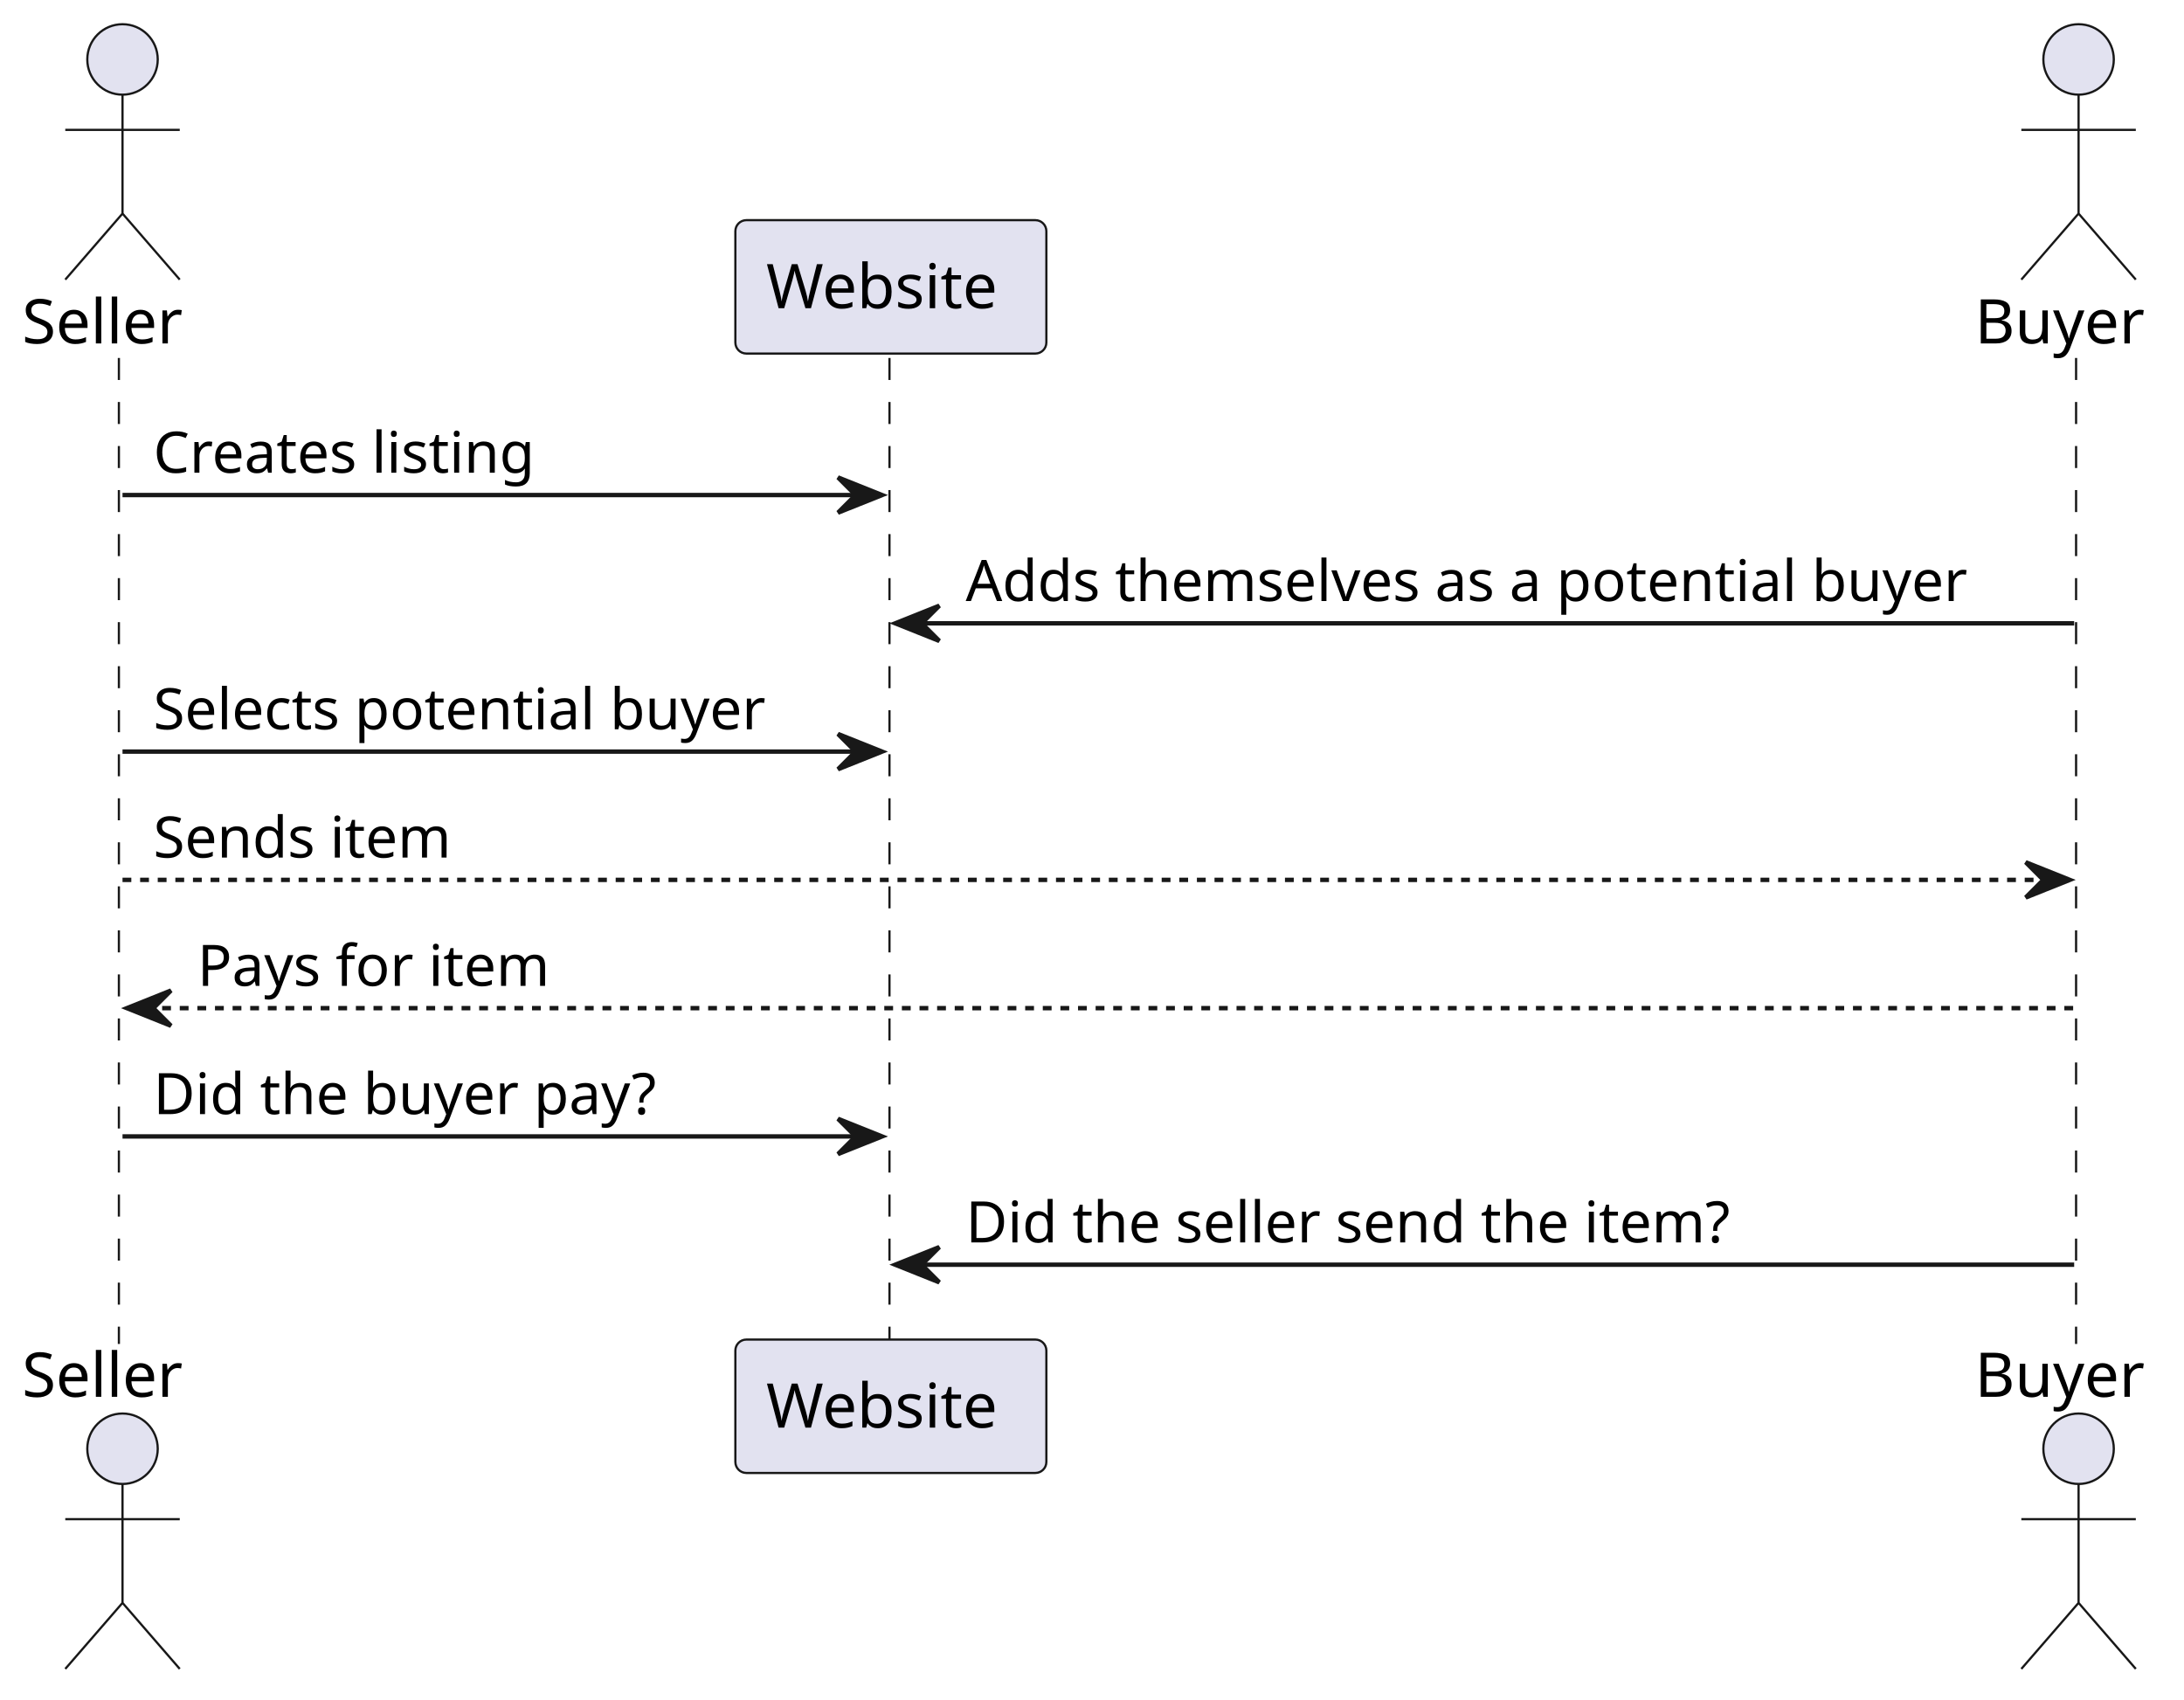
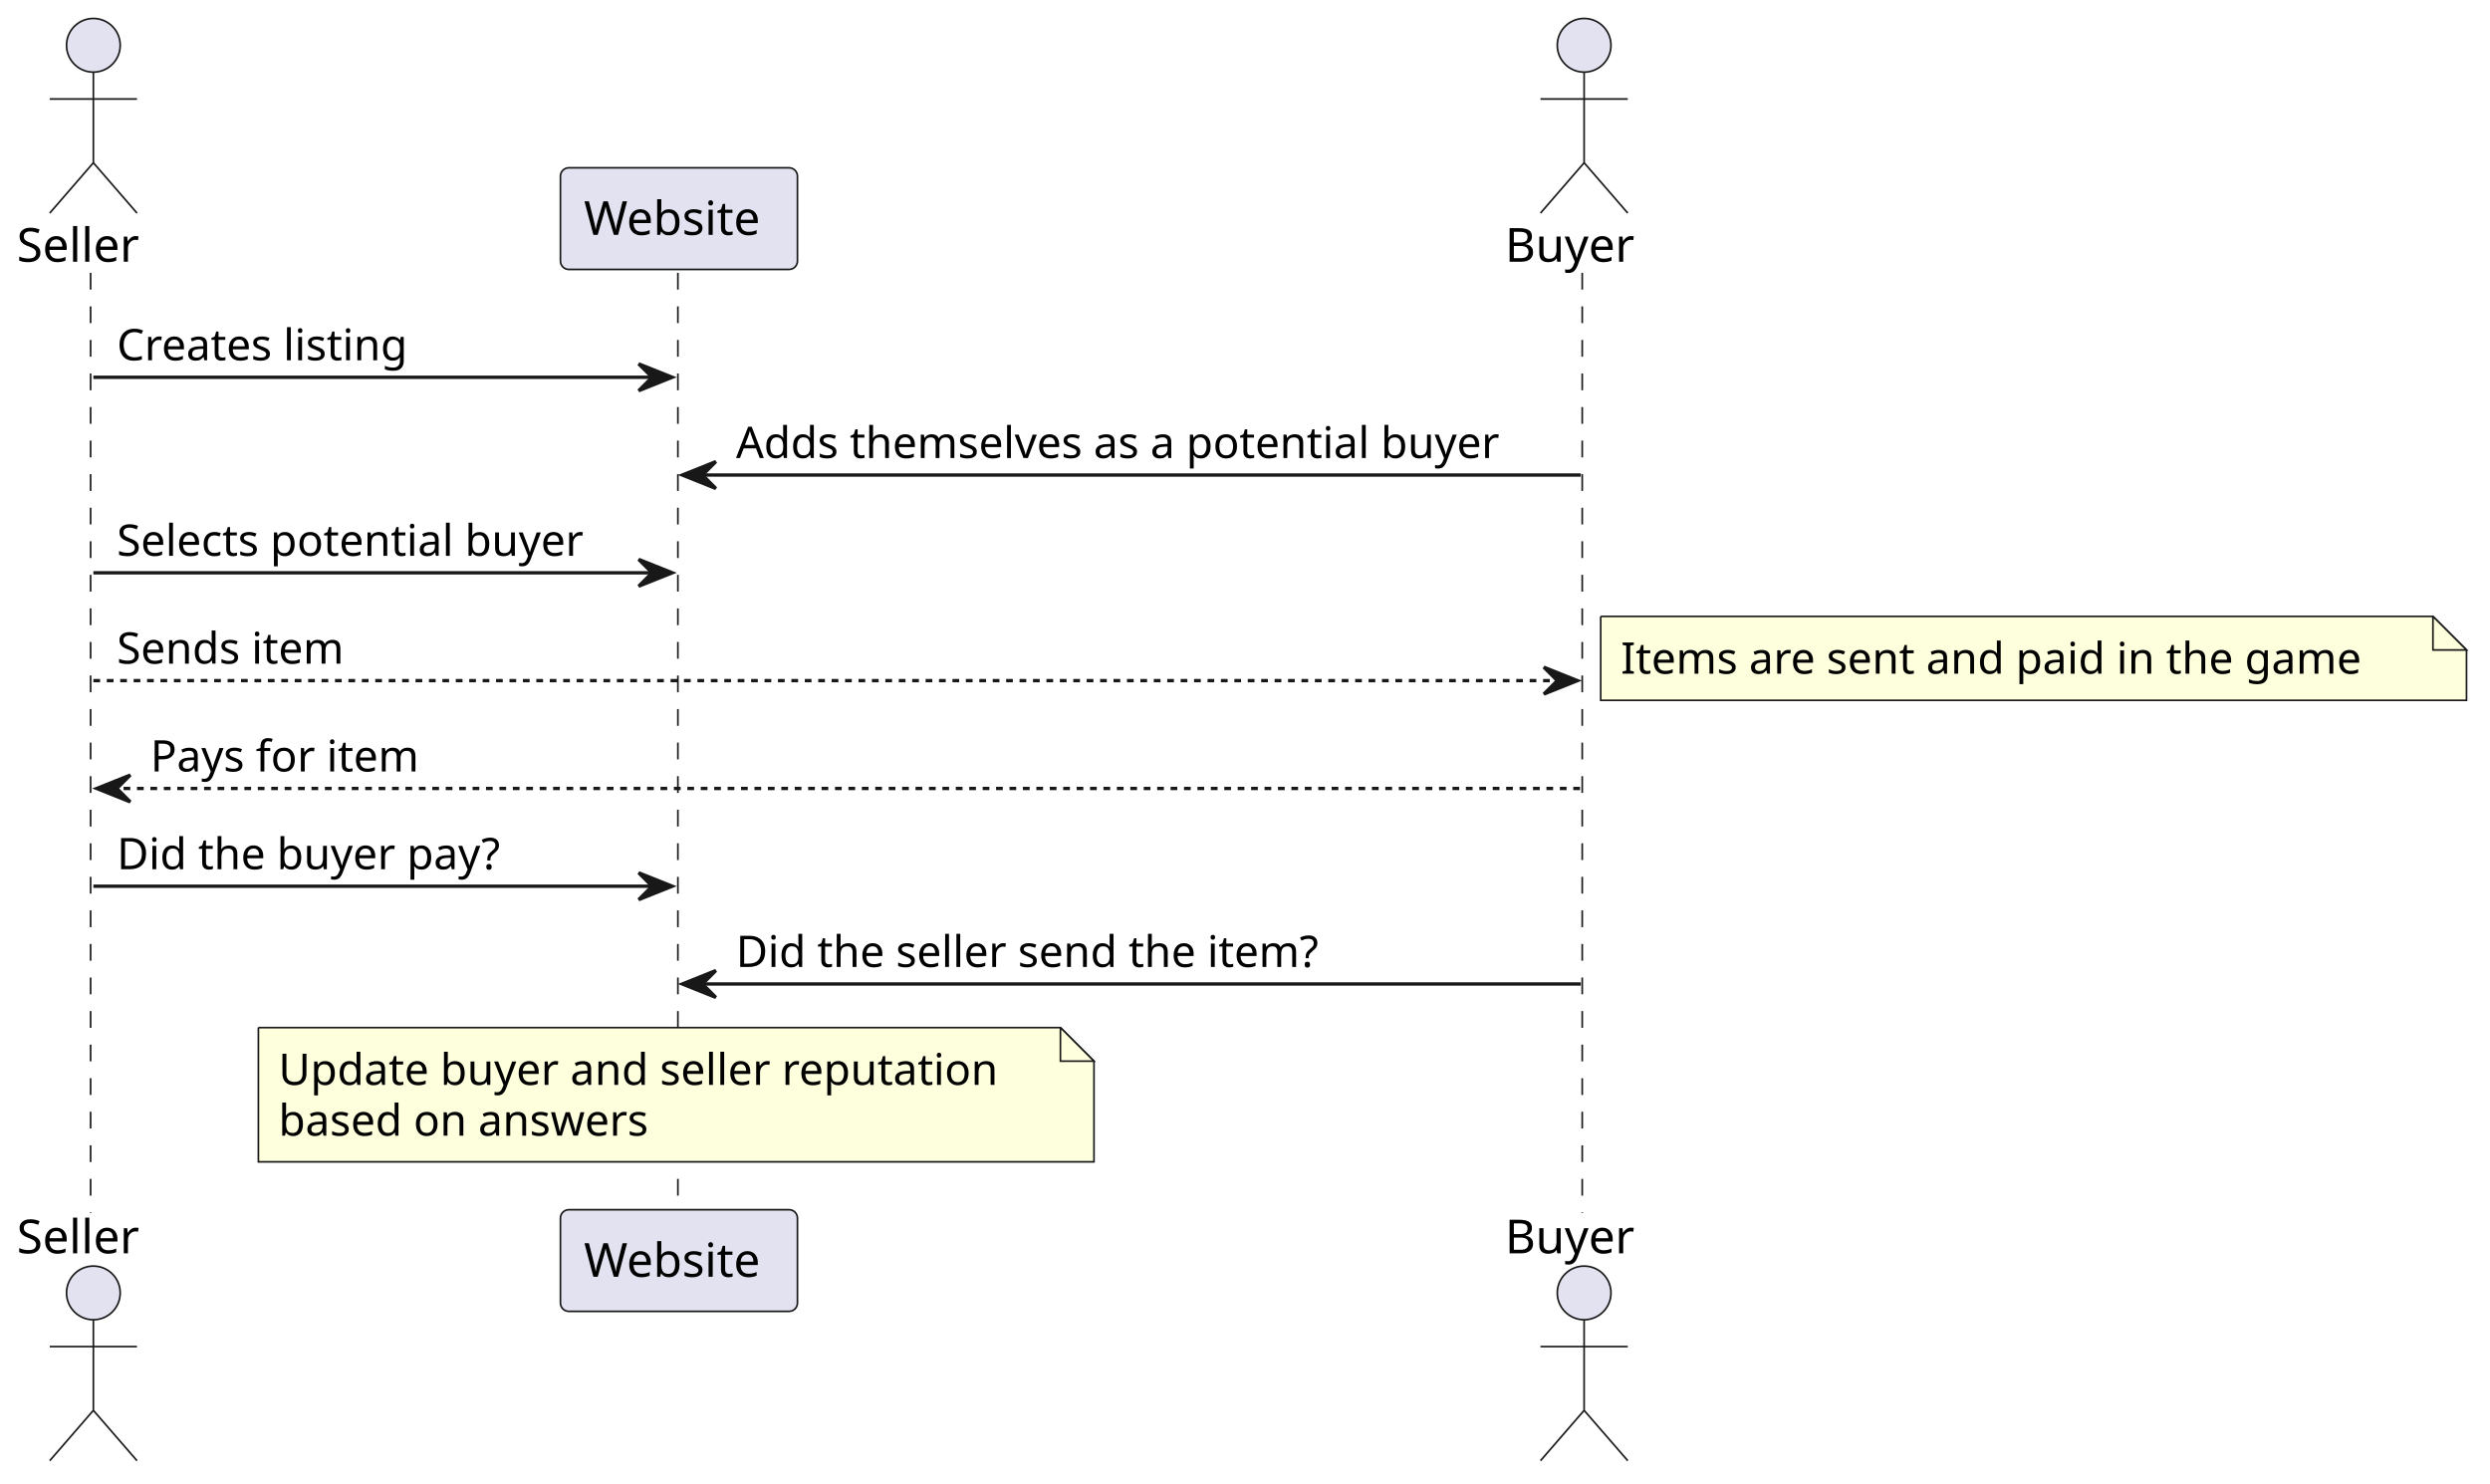
- <svg xmlns="http://www.w3.org/2000/svg" contentStyleType="text/css" data-diagram-type="SEQUENCE" height="386px" preserveAspectRatio="none" style="width:496px;height:386px;background:#FFFFFF;" version="1.1" viewBox="0 0 496 386" width="496px" zoomAndPan="magnify">
+ <svg xmlns="http://www.w3.org/2000/svg" contentStyleType="text/css" data-diagram-type="SEQUENCE" height="442px" preserveAspectRatio="none" style="width:742px;height:442px;background:#FFFFFF;" version="1.1" viewBox="0 0 742 442" width="742px" zoomAndPan="magnify">
  <defs />
  <g>
-     <g>
-       <rect fill="#000000" fill-opacity="0" height="223.93" width="8" x="23.824" y="81.297" />
-       <line style="stroke:#181818;stroke-width:0.5;stroke-dasharray:5,5;" x1="27" x2="27" y1="81.297" y2="305.227" />
+     <g class="participant-lifeline" data-entity-uid="part1" data-qualified-name="Seller" id="part1-lifeline">
+       <g>
+         <rect fill="#000000" fill-opacity="0" height="280.195" width="8" x="23.824" y="81.297" />
+         <line style="stroke:#181818;stroke-width:0.5;stroke-dasharray:5,5;" x1="27" x2="27" y1="81.297" y2="361.492" />
+       </g>
    </g>
-     <g>
-       <rect fill="#000000" fill-opacity="0" height="223.93" width="8" x="198.321" y="81.297" />
-       <line style="stroke:#181818;stroke-width:0.5;stroke-dasharray:5,5;" x1="202.006" x2="202.006" y1="81.297" y2="305.227" />
+     <g class="participant-lifeline" data-entity-uid="part2" data-qualified-name="Website" id="part2-lifeline">
+       <g>
+         <rect fill="#000000" fill-opacity="0" height="280.195" width="8" x="198.321" y="81.297" />
+         <line style="stroke:#181818;stroke-width:0.5;stroke-dasharray:5,5;" x1="202.006" x2="202.006" y1="81.297" y2="361.492" />
+       </g>
    </g>
-     <g>
-       <rect fill="#000000" fill-opacity="0" height="223.93" width="8" x="468.058" y="81.297" />
-       <line style="stroke:#181818;stroke-width:0.5;stroke-dasharray:5,5;" x1="471.492" x2="471.492" y1="81.297" y2="305.227" />
+     <g class="participant-lifeline" data-entity-uid="part3" data-qualified-name="Buyer" id="part3-lifeline">
+       <g>
+         <rect fill="#000000" fill-opacity="0" height="280.195" width="8" x="468.058" y="81.297" />
+         <line style="stroke:#181818;stroke-width:0.5;stroke-dasharray:5,5;" x1="471.492" x2="471.492" y1="81.297" y2="361.492" />
+       </g>
    </g>
-     <g class="participant participant-head" data-participant="Seller">
+     <g class="participant participant-head" data-entity-uid="part1" data-qualified-name="Seller" id="part1-head">
      <text fill="#000000" font-family="sans-serif" font-size="14" lengthAdjust="spacing" textLength="39.648" x="5" y="77.995">Seller</text>
      <ellipse cx="27.824" cy="13.5" fill="#E2E2F0" rx="8" ry="8" style="stroke:#181818;stroke-width:0.5;" />
      <path d="M27.824,21.5 L27.824,48.5 M14.824,29.5 L40.824,29.5 M27.824,48.5 L14.824,63.5 M27.824,48.5 L40.824,63.5" fill="none" style="stroke:#181818;stroke-width:0.5;" />
    </g>
-     <g class="participant participant-tail" data-participant="Seller">
-       <text fill="#000000" font-family="sans-serif" font-size="14" lengthAdjust="spacing" textLength="39.648" x="5" y="317.222">Seller</text>
-       <ellipse cx="27.824" cy="329.023" fill="#E2E2F0" rx="8" ry="8" style="stroke:#181818;stroke-width:0.5;" />
-       <path d="M27.824,337.023 L27.824,364.023 M14.824,345.023 L40.824,345.023 M27.824,364.023 L14.824,379.023 M27.824,364.023 L40.824,379.023" fill="none" style="stroke:#181818;stroke-width:0.5;" />
+     <g class="participant participant-tail" data-entity-uid="part1" data-qualified-name="Seller" id="part1-tail">
+       <text fill="#000000" font-family="sans-serif" font-size="14" lengthAdjust="spacing" textLength="39.648" x="5" y="373.487">Seller</text>
+       <ellipse cx="27.824" cy="385.289" fill="#E2E2F0" rx="8" ry="8" style="stroke:#181818;stroke-width:0.5;" />
+       <path d="M27.824,393.289 L27.824,420.289 M14.824,401.289 L40.824,401.289 M27.824,420.289 L14.824,435.289 M27.824,420.289 L40.824,435.289" fill="none" style="stroke:#181818;stroke-width:0.5;" />
    </g>
-     <g class="participant participant-head" data-participant="Website">
+     <g class="participant participant-head" data-entity-uid="part2" data-qualified-name="Website" id="part2-head">
      <rect fill="#E2E2F0" height="30.297" rx="2.5" ry="2.5" style="stroke:#181818;stroke-width:0.5;" width="70.629" x="167.006" y="50" />
      <text fill="#000000" font-family="sans-serif" font-size="14" lengthAdjust="spacing" textLength="56.629" x="174.006" y="69.995">Website</text>
    </g>
-     <g class="participant participant-tail" data-participant="Website">
-       <rect fill="#E2E2F0" height="30.297" rx="2.5" ry="2.5" style="stroke:#181818;stroke-width:0.5;" width="70.629" x="167.006" y="304.227" />
-       <text fill="#000000" font-family="sans-serif" font-size="14" lengthAdjust="spacing" textLength="56.629" x="174.006" y="324.222">Website</text>
+     <g class="participant participant-tail" data-entity-uid="part2" data-qualified-name="Website" id="part2-tail">
+       <rect fill="#E2E2F0" height="30.297" rx="2.5" ry="2.5" style="stroke:#181818;stroke-width:0.5;" width="70.629" x="167.006" y="360.492" />
+       <text fill="#000000" font-family="sans-serif" font-size="14" lengthAdjust="spacing" textLength="56.629" x="174.006" y="380.487">Website</text>
    </g>
-     <g class="participant participant-head" data-participant="Buyer">
+     <g class="participant participant-head" data-entity-uid="part3" data-qualified-name="Buyer" id="part3-head">
      <text fill="#000000" font-family="sans-serif" font-size="14" lengthAdjust="spacing" textLength="41.132" x="448.492" y="77.995">Buyer</text>
      <ellipse cx="472.058" cy="13.5" fill="#E2E2F0" rx="8" ry="8" style="stroke:#181818;stroke-width:0.5;" />
      <path d="M472.058,21.5 L472.058,48.5 M459.058,29.5 L485.058,29.5 M472.058,48.5 L459.058,63.5 M472.058,48.5 L485.058,63.5" fill="none" style="stroke:#181818;stroke-width:0.5;" />
    </g>
-     <g class="participant participant-tail" data-participant="Buyer">
-       <text fill="#000000" font-family="sans-serif" font-size="14" lengthAdjust="spacing" textLength="41.132" x="448.492" y="317.222">Buyer</text>
-       <ellipse cx="472.058" cy="329.023" fill="#E2E2F0" rx="8" ry="8" style="stroke:#181818;stroke-width:0.5;" />
-       <path d="M472.058,337.023 L472.058,364.023 M459.058,345.023 L485.058,345.023 M472.058,364.023 L459.058,379.023 M472.058,364.023 L485.058,379.023" fill="none" style="stroke:#181818;stroke-width:0.5;" />
+     <g class="participant participant-tail" data-entity-uid="part3" data-qualified-name="Buyer" id="part3-tail">
+       <text fill="#000000" font-family="sans-serif" font-size="14" lengthAdjust="spacing" textLength="41.132" x="448.492" y="373.487">Buyer</text>
+       <ellipse cx="472.058" cy="385.289" fill="#E2E2F0" rx="8" ry="8" style="stroke:#181818;stroke-width:0.5;" />
+       <path d="M472.058,393.289 L472.058,420.289 M459.058,401.289 L485.058,401.289 M472.058,420.289 L459.058,435.289 M472.058,420.289 L485.058,435.289" fill="none" style="stroke:#181818;stroke-width:0.5;" />
    </g>
-     <g class="message" data-participant-1="Seller" data-participant-2="Website">
+     <g class="message" data-entity-1="part1" data-entity-2="part2" id="msg1">
      <polygon fill="#181818" points="190.321,108.43,200.321,112.43,190.321,116.43,194.321,112.43" style="stroke:#181818;stroke-width:1;" />
      <line style="stroke:#181818;stroke-width:1;" x1="27.824" x2="196.321" y1="112.43" y2="112.43" />
      <text fill="#000000" font-family="sans-serif" font-size="13" lengthAdjust="spacing" textLength="93.584" x="34.824" y="107.364">Creates listing</text>
    </g>
-     <g class="message" data-participant-1="Buyer" data-participant-2="Website">
+     <g class="message" data-entity-1="part3" data-entity-2="part2" id="msg2">
      <polygon fill="#181818" points="213.321,137.562,203.321,141.562,213.321,145.562,209.321,141.562" style="stroke:#181818;stroke-width:1;" />
      <line style="stroke:#181818;stroke-width:1;" x1="207.321" x2="471.058" y1="141.562" y2="141.562" />
      <text fill="#000000" font-family="sans-serif" font-size="13" lengthAdjust="spacing" textLength="245.737" x="219.321" y="136.497">Adds themselves as a potential buyer</text>
    </g>
-     <g class="message" data-participant-1="Seller" data-participant-2="Website">
+     <g class="message" data-entity-1="part1" data-entity-2="part2" id="msg3">
      <polygon fill="#181818" points="190.321,166.695,200.321,170.695,190.321,174.695,194.321,170.695" style="stroke:#181818;stroke-width:1;" />
      <line style="stroke:#181818;stroke-width:1;" x1="27.824" x2="196.321" y1="170.695" y2="170.695" />
      <text fill="#000000" font-family="sans-serif" font-size="13" lengthAdjust="spacing" textLength="150.497" x="34.824" y="165.629">Selects potential buyer</text>
    </g>
-     <g class="message" data-participant-1="Seller" data-participant-2="Buyer">
-       <polygon fill="#181818" points="460.058,195.828,470.058,199.828,460.058,203.828,464.058,199.828" style="stroke:#181818;stroke-width:1;" />
-       <line style="stroke:#181818;stroke-width:1;stroke-dasharray:2,2;" x1="27.824" x2="466.058" y1="199.828" y2="199.828" />
-       <text fill="#000000" font-family="sans-serif" font-size="13" lengthAdjust="spacing" textLength="73.017" x="34.824" y="194.762">Sends item</text>
+     <g class="message" data-entity-1="part1" data-entity-2="part3" id="msg4">
+       <polygon fill="#181818" points="460.058,198.828,470.058,202.828,460.058,206.828,464.058,202.828" style="stroke:#181818;stroke-width:1;" />
+       <line style="stroke:#181818;stroke-width:1;stroke-dasharray:2,2;" x1="27.824" x2="466.058" y1="202.828" y2="202.828" />
+       <text fill="#000000" font-family="sans-serif" font-size="13" lengthAdjust="spacing" textLength="73.017" x="34.824" y="197.762">Sends item</text>
    </g>
-     <g class="message" data-participant-1="Buyer" data-participant-2="Seller">
-       <polygon fill="#181818" points="38.824,224.961,28.824,228.961,38.824,232.961,34.824,228.961" style="stroke:#181818;stroke-width:1;" />
-       <line style="stroke:#181818;stroke-width:1;stroke-dasharray:2,2;" x1="32.824" x2="471.058" y1="228.961" y2="228.961" />
-       <text fill="#000000" font-family="sans-serif" font-size="13" lengthAdjust="spacing" textLength="85.782" x="44.824" y="223.895">Pays for item</text>
+     <path d="M477,183.695 L477,208.695 L735,208.695 L735,193.695 L725,183.695 L477,183.695" fill="#FEFFDD" style="stroke:#181818;stroke-width:0.5;" />
+     <path d="M725,183.695 L725,193.695 L735,193.695 L725,183.695" fill="#FEFFDD" style="stroke:#181818;stroke-width:0.5;" />
+     <text fill="#000000" font-family="sans-serif" font-size="13" lengthAdjust="spacing" textLength="237.314" x="483" y="200.762">Items are sent and paid in the game</text>
+     <g class="message" data-entity-1="part3" data-entity-2="part1" id="msg6">
+       <polygon fill="#181818" points="38.824,230.961,28.824,234.961,38.824,238.961,34.824,234.961" style="stroke:#181818;stroke-width:1;" />
+       <line style="stroke:#181818;stroke-width:1;stroke-dasharray:2,2;" x1="32.824" x2="471.058" y1="234.961" y2="234.961" />
+       <text fill="#000000" font-family="sans-serif" font-size="13" lengthAdjust="spacing" textLength="85.782" x="44.824" y="229.895">Pays for item</text>
    </g>
-     <g class="message" data-participant-1="Seller" data-participant-2="Website">
-       <polygon fill="#181818" points="190.321,254.094,200.321,258.094,190.321,262.094,194.321,258.094" style="stroke:#181818;stroke-width:1;" />
-       <line style="stroke:#181818;stroke-width:1;" x1="27.824" x2="196.321" y1="258.094" y2="258.094" />
-       <text fill="#000000" font-family="sans-serif" font-size="13" lengthAdjust="spacing" textLength="123.944" x="34.824" y="253.028">Did the buyer pay?</text>
+     <g class="message" data-entity-1="part1" data-entity-2="part2" id="msg7">
+       <polygon fill="#181818" points="190.321,260.094,200.321,264.094,190.321,268.094,194.321,264.094" style="stroke:#181818;stroke-width:1;" />
+       <line style="stroke:#181818;stroke-width:1;" x1="27.824" x2="196.321" y1="264.094" y2="264.094" />
+       <text fill="#000000" font-family="sans-serif" font-size="13" lengthAdjust="spacing" textLength="123.944" x="34.824" y="259.028">Did the buyer pay?</text>
    </g>
-     <g class="message" data-participant-1="Buyer" data-participant-2="Website">
-       <polygon fill="#181818" points="213.321,283.227,203.321,287.227,213.321,291.227,209.321,287.227" style="stroke:#181818;stroke-width:1;" />
-       <line style="stroke:#181818;stroke-width:1;" x1="207.321" x2="471.058" y1="287.227" y2="287.227" />
-       <text fill="#000000" font-family="sans-serif" font-size="13" lengthAdjust="spacing" textLength="188.075" x="219.321" y="282.161">Did the seller send the item?</text>
+     <g class="message" data-entity-1="part3" data-entity-2="part2" id="msg8">
+       <polygon fill="#181818" points="213.321,289.227,203.321,293.227,213.321,297.227,209.321,293.227" style="stroke:#181818;stroke-width:1;" />
+       <line style="stroke:#181818;stroke-width:1;" x1="207.321" x2="471.058" y1="293.227" y2="293.227" />
+       <text fill="#000000" font-family="sans-serif" font-size="13" lengthAdjust="spacing" textLength="188.075" x="219.321" y="288.161">Did the seller send the item?</text>
    </g>
+     <path d="M77,306.227 L77,346.227 L326,346.227 L326,316.227 L316,306.227 L77,306.227" fill="#FEFFDD" style="stroke:#181818;stroke-width:0.5;" />
+     <path d="M316,306.227 L316,316.227 L326,316.227 L316,306.227" fill="#FEFFDD" style="stroke:#181818;stroke-width:0.5;" />
+     <text fill="#000000" font-family="sans-serif" font-size="13" lengthAdjust="spacing" textLength="228.731" x="83" y="323.293">Update buyer and seller reputation</text>
+     <text fill="#000000" font-family="sans-serif" font-size="13" lengthAdjust="spacing" textLength="117.425" x="83" y="338.426">based on answers</text>
  </g>
</svg>
